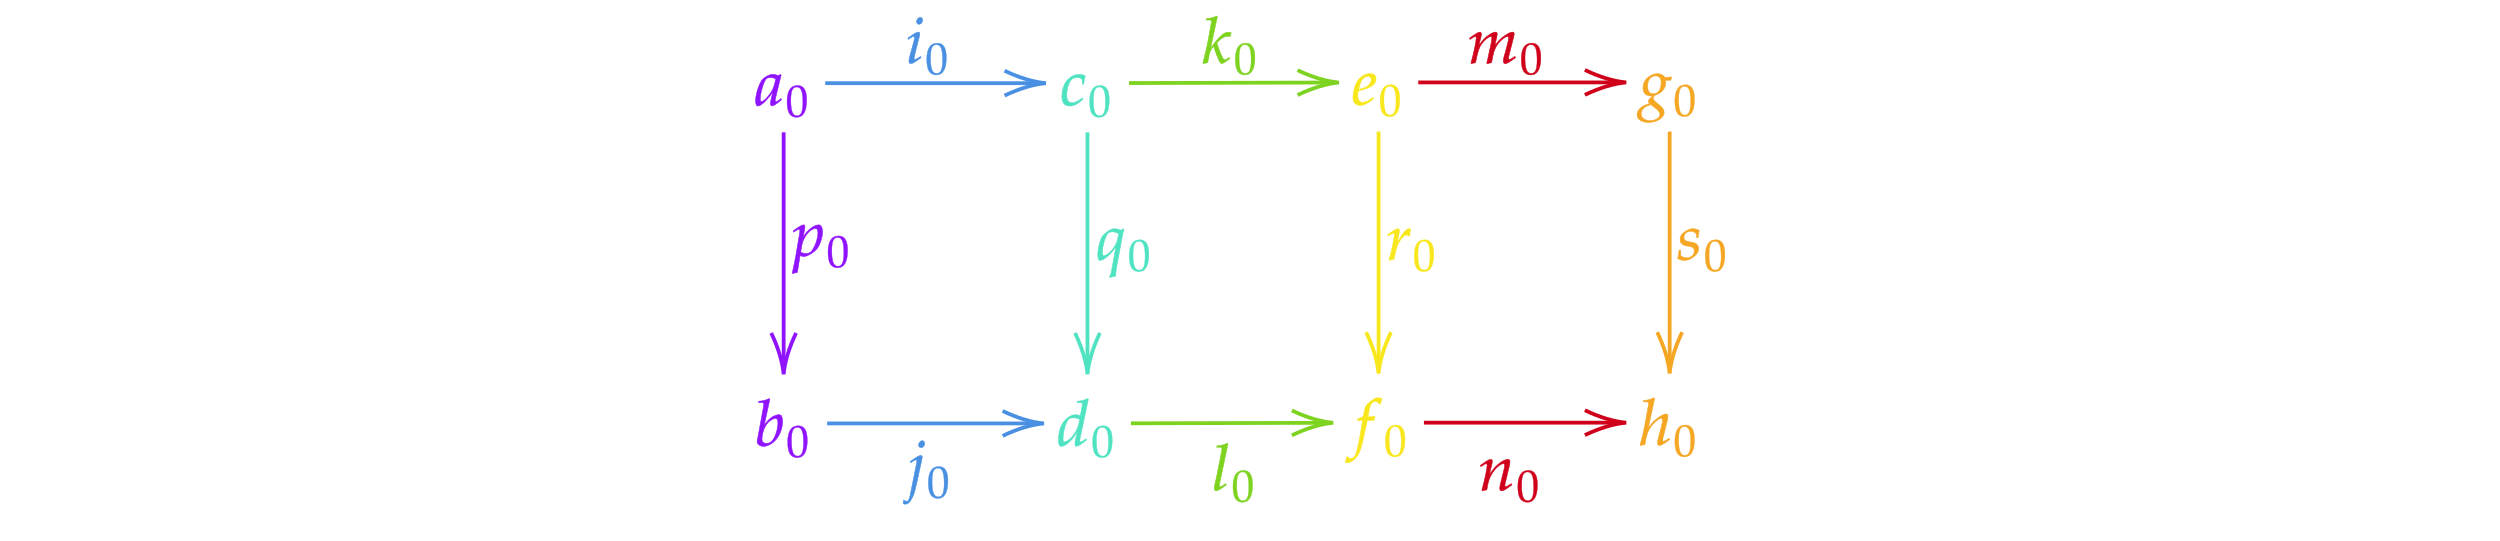
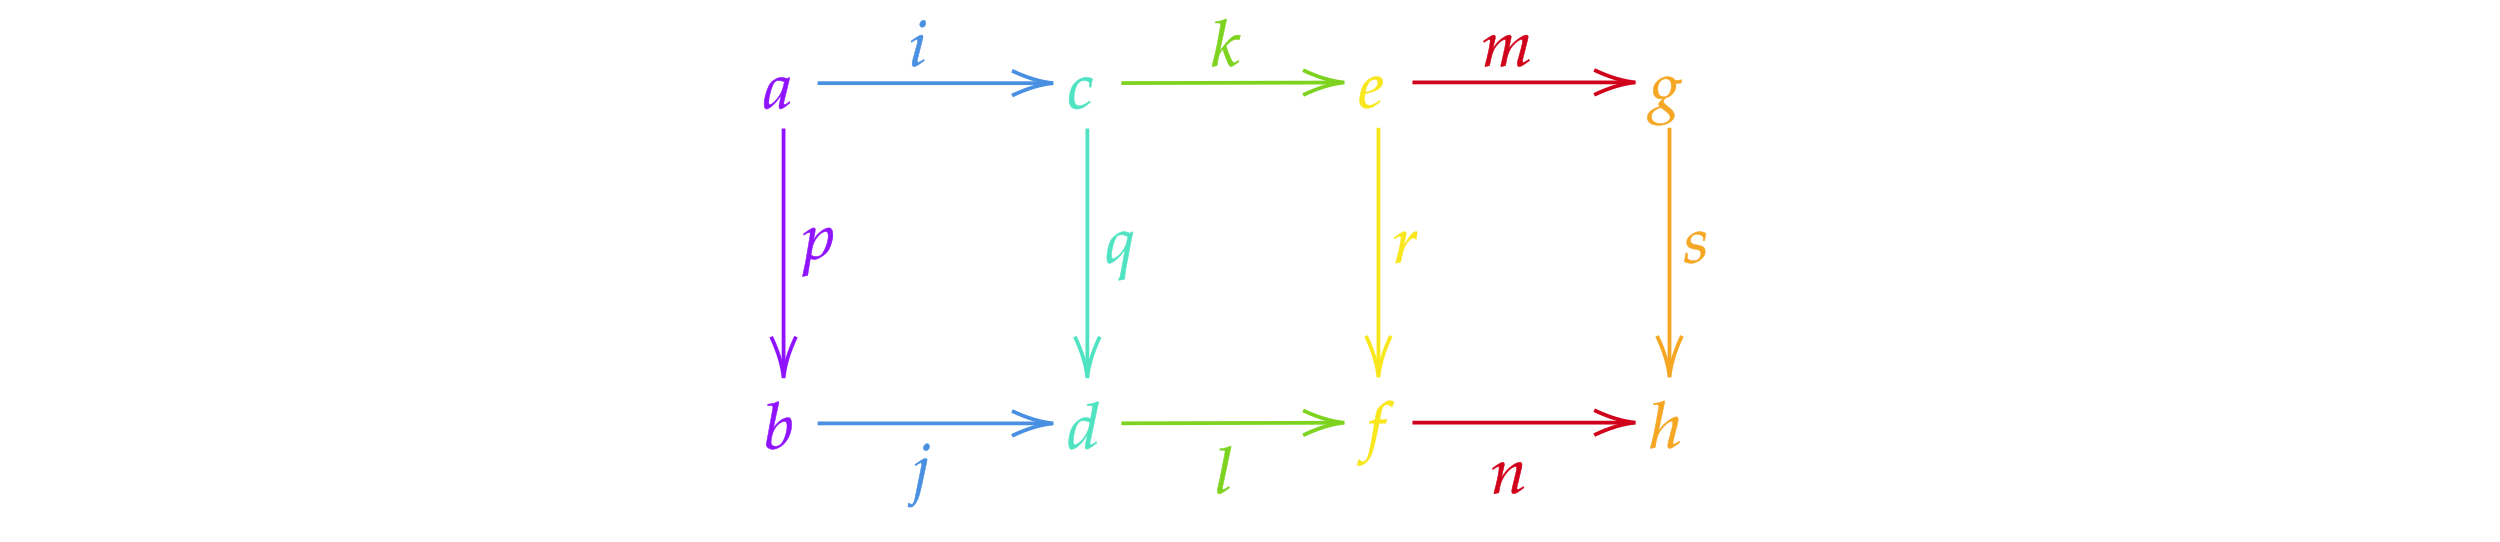
- <svg xmlns="http://www.w3.org/2000/svg" x="0" y="0" width="661.267" height="143.067" style="         width:661.267px;         height:143.067px;         background: transparent;         fill: none; ">
+ <svg xmlns="http://www.w3.org/2000/svg" x="0" y="0" width="661.333" height="143.133" style="         width:661.333px;         height:143.133px;         background: transparent;         fill: none; ">
  <svg class="role-diagram-draw-area">
    <g class="shapes-region" style="stroke: black; fill: none;">
      <g />
    </g>
    <g>
      <g class="connection-group">
        <g class="arrow-line">
-           <path class="connection real" stroke-dasharray="" d="  M218.28,22 L274.64,22" style="stroke: rgb(74, 144, 226); stroke-opacity: 1; stroke-width: 1px; fill: none; fill-opacity: 1;" />
-           <g stroke="rgb(74,144,226)" stroke-opacity="1" transform="matrix(-1,1.2246467991473532e-16,-1.2246467991473532e-16,-1,276.6389,22)" style="stroke: rgb(74, 144, 226); stroke-width: 1px;">
-             <path d=" M10.93,-3.29 Q4.96,-0.45 0,0 Q4.96,0.45 10.93,3.29" />
-           </g>
-         </g>
-       </g>
-       <g class="connection-group">
-         <g class="arrow-line">
-           <path class="connection real" stroke-dasharray="" d="  M218.78,112 L274.14,112" style="stroke: rgb(74, 144, 226); stroke-opacity: 1; stroke-width: 1px; fill: none; fill-opacity: 1;" />
-           <g stroke="rgb(74,144,226)" stroke-opacity="1" transform="matrix(-1,1.2246467991473532e-16,-1.2246467991473532e-16,-1,276.1389,112)" style="stroke: rgb(74, 144, 226); stroke-width: 1px;">
-             <path d=" M10.93,-3.29 Q4.96,-0.45 0,0 Q4.96,0.45 10.93,3.29" />
-           </g>
-         </g>
-       </g>
-       <g class="connection-group">
-         <g class="arrow-line">
-           <path class="connection real" stroke-dasharray="" d="  M207.28,35 L207.28,97" style="stroke: rgb(144, 19, 254); stroke-opacity: 1; stroke-width: 1px; fill: none; fill-opacity: 1;" />
-           <g stroke="rgb(144,19,254)" stroke-opacity="1" transform="matrix(-1.8369701987210297e-16,-1,1,-1.8369701987210297e-16,207.279,99)" style="stroke: rgb(144, 19, 254); stroke-width: 1px;">
-             <path d=" M10.93,-3.29 Q4.96,-0.45 0,0 Q4.96,0.45 10.93,3.29" />
-           </g>
-         </g>
-       </g>
-       <g class="connection-group">
-         <g class="arrow-line">
-           <path class="connection real" stroke-dasharray="" d="  M287.64,35 L287.64,97" style="stroke: rgb(80, 227, 194); stroke-opacity: 1; stroke-width: 1px; fill: none; fill-opacity: 1;" />
-           <g stroke="rgb(80,227,194)" stroke-opacity="1" transform="matrix(-1.8369701987210297e-16,-1,1,-1.8369701987210297e-16,287.6389,99)" style="stroke: rgb(80, 227, 194); stroke-width: 1px;">
-             <path d=" M10.93,-3.29 Q4.96,-0.45 0,0 Q4.96,0.45 10.93,3.29" />
-           </g>
-         </g>
-       </g>
-       <g class="connection-group">
-         <g class="arrow-line">
-           <path class="connection real" stroke-dasharray="" d="  M364.64,34.8 L364.64,96.8" style="stroke: rgb(248, 231, 28); stroke-opacity: 1; stroke-width: 1px; fill: none; fill-opacity: 1;" />
-           <g stroke="rgb(248,231,28)" stroke-opacity="1" transform="matrix(-1.8369701987210297e-16,-1,1,-1.8369701987210297e-16,364.6389,98.8)" style="stroke: rgb(248, 231, 28); stroke-width: 1px;">
-             <path d=" M10.93,-3.29 Q4.96,-0.45 0,0 Q4.96,0.45 10.93,3.29" />
-           </g>
-         </g>
-       </g>
-       <g class="connection-group">
-         <g class="arrow-line">
-           <path class="connection real" stroke-dasharray="" d="  M441.64,34.8 L441.64,96.8" style="stroke: rgb(245, 166, 35); stroke-opacity: 1; stroke-width: 1px; fill: none; fill-opacity: 1;" />
-           <g stroke="rgb(245,166,35)" stroke-opacity="1" transform="matrix(-1.8369701987210297e-16,-1,1,-1.8369701987210297e-16,441.6389,98.8)" style="stroke: rgb(245, 166, 35); stroke-width: 1px;">
-             <path d=" M10.93,-3.29 Q4.96,-0.45 0,0 Q4.96,0.45 10.93,3.29" />
-           </g>
-         </g>
-       </g>
-       <g class="connection-group">
-         <g class="arrow-line">
-           <path class="connection real" stroke-dasharray="" d="  M298.64,21.97 L352.14,21.83" style="stroke: rgb(126, 211, 33); stroke-opacity: 1; stroke-width: 1px; fill: none; fill-opacity: 1;" />
-           <g stroke="rgb(126,211,33)" stroke-opacity="1" transform="matrix(-0.9999966,0.002617991,-0.002617991,-0.9999966,354.1389,21.82728)" style="stroke: rgb(126, 211, 33); stroke-width: 1px;">
-             <path d=" M10.93,-3.29 Q4.96,-0.45 0,0 Q4.96,0.45 10.93,3.29" />
-           </g>
-         </g>
-       </g>
-       <g class="connection-group">
-         <g class="arrow-line">
-           <path class="connection real" stroke-dasharray="" d="  M299.14,111.97 L350.64,111.84" style="stroke: rgb(126, 211, 33); stroke-opacity: 1; stroke-width: 1px; fill: none; fill-opacity: 1;" />
-           <g stroke="rgb(126,211,33)" stroke-opacity="1" transform="matrix(-0.9999966,0.002617991,-0.002617991,-0.9999966,352.6389,111.8312)" style="stroke: rgb(126, 211, 33); stroke-width: 1px;">
-             <path d=" M10.93,-3.29 Q4.96,-0.45 0,0 Q4.96,0.45 10.93,3.29" />
-           </g>
-         </g>
-       </g>
-       <g class="connection-group">
-         <g class="arrow-line">
-           <path class="connection real" stroke-dasharray="" d="  M375.14,21.8 L428.14,21.8" style="stroke: rgb(208, 2, 27); stroke-opacity: 1; stroke-width: 1px; fill: none; fill-opacity: 1;" />
-           <g stroke="rgb(208,2,27)" stroke-opacity="1" transform="matrix(-1,1.2246467991473532e-16,-1.2246467991473532e-16,-1,430.1389,21.8)" style="stroke: rgb(208, 2, 27); stroke-width: 1px;">
-             <path d=" M10.93,-3.29 Q4.96,-0.45 0,0 Q4.96,0.45 10.93,3.29" />
-           </g>
-         </g>
-       </g>
-       <g class="connection-group">
-         <g class="arrow-line">
-           <path class="connection real" stroke-dasharray="" d="  M376.64,111.8 L428.14,111.8" style="stroke: rgb(208, 2, 27); stroke-opacity: 1; stroke-width: 1px; fill: none; fill-opacity: 1;" />
-           <g stroke="rgb(208,2,27)" stroke-opacity="1" transform="matrix(-1,1.2246467991473532e-16,-1.2246467991473532e-16,-1,430.1389,111.8)" style="stroke: rgb(208, 2, 27); stroke-width: 1px;">
+           <path class="connection real" stroke-dasharray="" d="  M216.28,22 L276.64,22" style="stroke: rgb(74, 144, 226); stroke-opacity: 1; stroke-width: 1px; fill: none; fill-opacity: 1;" />
+           <g stroke="rgb(74,144,226)" stroke-opacity="1" transform="matrix(-1,1.2246467991473532e-16,-1.2246467991473532e-16,-1,278.6389,22)" style="stroke: rgb(74, 144, 226); stroke-width: 1px;">
+             <path d=" M10.93,-3.29 Q4.96,-0.45 0,0 Q4.96,0.45 10.93,3.29" />
+           </g>
+         </g>
+       </g>
+       <g class="connection-group">
+         <g class="arrow-line">
+           <path class="connection real" stroke-dasharray="" d="  M216.28,112 L276.64,112" style="stroke: rgb(74, 144, 226); stroke-opacity: 1; stroke-width: 1px; fill: none; fill-opacity: 1;" />
+           <g stroke="rgb(74,144,226)" stroke-opacity="1" transform="matrix(-1,1.2246467991473532e-16,-1.2246467991473532e-16,-1,278.6389,112)" style="stroke: rgb(74, 144, 226); stroke-width: 1px;">
+             <path d=" M10.93,-3.29 Q4.96,-0.45 0,0 Q4.96,0.45 10.93,3.29" />
+           </g>
+         </g>
+       </g>
+       <g class="connection-group">
+         <g class="arrow-line">
+           <path class="connection real" stroke-dasharray="" d="  M207.28,34 L207.28,98" style="stroke: rgb(144, 19, 254); stroke-opacity: 1; stroke-width: 1px; fill: none; fill-opacity: 1;" />
+           <g stroke="rgb(144,19,254)" stroke-opacity="1" transform="matrix(-1.8369701987210297e-16,-1,1,-1.8369701987210297e-16,207.279,100)" style="stroke: rgb(144, 19, 254); stroke-width: 1px;">
+             <path d=" M10.93,-3.29 Q4.96,-0.45 0,0 Q4.96,0.45 10.93,3.29" />
+           </g>
+         </g>
+       </g>
+       <g class="connection-group">
+         <g class="arrow-line">
+           <path class="connection real" stroke-dasharray="" d="  M287.64,34 L287.64,98" style="stroke: rgb(80, 227, 194); stroke-opacity: 1; stroke-width: 1px; fill: none; fill-opacity: 1;" />
+           <g stroke="rgb(80,227,194)" stroke-opacity="1" transform="matrix(-1.8369701987210297e-16,-1,1,-1.8369701987210297e-16,287.6389,100)" style="stroke: rgb(80, 227, 194); stroke-width: 1px;">
+             <path d=" M10.93,-3.29 Q4.96,-0.45 0,0 Q4.96,0.45 10.93,3.29" />
+           </g>
+         </g>
+       </g>
+       <g class="connection-group">
+         <g class="arrow-line">
+           <path class="connection real" stroke-dasharray="" d="  M364.64,33.8 L364.64,97.8" style="stroke: rgb(248, 231, 28); stroke-opacity: 1; stroke-width: 1px; fill: none; fill-opacity: 1;" />
+           <g stroke="rgb(248,231,28)" stroke-opacity="1" transform="matrix(-1.8369701987210297e-16,-1,1,-1.8369701987210297e-16,364.6389,99.8)" style="stroke: rgb(248, 231, 28); stroke-width: 1px;">
+             <path d=" M10.93,-3.29 Q4.96,-0.45 0,0 Q4.96,0.45 10.93,3.29" />
+           </g>
+         </g>
+       </g>
+       <g class="connection-group">
+         <g class="arrow-line">
+           <path class="connection real" stroke-dasharray="" d="  M441.64,33.8 L441.64,97.8" style="stroke: rgb(245, 166, 35); stroke-opacity: 1; stroke-width: 1px; fill: none; fill-opacity: 1;" />
+           <g stroke="rgb(245,166,35)" stroke-opacity="1" transform="matrix(-1.8369701987210297e-16,-1,1,-1.8369701987210297e-16,441.6389,99.8)" style="stroke: rgb(245, 166, 35); stroke-width: 1px;">
+             <path d=" M10.93,-3.29 Q4.96,-0.45 0,0 Q4.96,0.45 10.93,3.29" />
+           </g>
+         </g>
+       </g>
+       <g class="connection-group">
+         <g class="arrow-line">
+           <path class="connection real" stroke-dasharray="" d="  M296.64,21.98 L353.64,21.83" style="stroke: rgb(126, 211, 33); stroke-opacity: 1; stroke-width: 1px; fill: none; fill-opacity: 1;" />
+           <g stroke="rgb(126,211,33)" stroke-opacity="1" transform="matrix(-0.9999966,0.002617991,-0.002617991,-0.9999966,355.6389,21.82338)" style="stroke: rgb(126, 211, 33); stroke-width: 1px;">
+             <path d=" M10.93,-3.29 Q4.96,-0.45 0,0 Q4.96,0.45 10.93,3.29" />
+           </g>
+         </g>
+       </g>
+       <g class="connection-group">
+         <g class="arrow-line">
+           <path class="connection real" stroke-dasharray="" d="  M296.64,111.98 L353.64,111.83" style="stroke: rgb(126, 211, 33); stroke-opacity: 1; stroke-width: 1px; fill: none; fill-opacity: 1;" />
+           <g stroke="rgb(126,211,33)" stroke-opacity="1" transform="matrix(-0.9999966,0.002617991,-0.002617991,-0.9999966,355.6389,111.8234)" style="stroke: rgb(126, 211, 33); stroke-width: 1px;">
+             <path d=" M10.93,-3.29 Q4.96,-0.45 0,0 Q4.96,0.45 10.93,3.29" />
+           </g>
+         </g>
+       </g>
+       <g class="connection-group">
+         <g class="arrow-line">
+           <path class="connection real" stroke-dasharray="" d="  M373.64,21.8 L430.64,21.8" style="stroke: rgb(208, 2, 27); stroke-opacity: 1; stroke-width: 1px; fill: none; fill-opacity: 1;" />
+           <g stroke="rgb(208,2,27)" stroke-opacity="1" transform="matrix(-1,1.2246467991473532e-16,-1.2246467991473532e-16,-1,432.6389,21.8)" style="stroke: rgb(208, 2, 27); stroke-width: 1px;">
+             <path d=" M10.93,-3.29 Q4.96,-0.45 0,0 Q4.96,0.45 10.93,3.29" />
+           </g>
+         </g>
+       </g>
+       <g class="connection-group">
+         <g class="arrow-line">
+           <path class="connection real" stroke-dasharray="" d="  M373.64,111.8 L430.64,111.8" style="stroke: rgb(208, 2, 27); stroke-opacity: 1; stroke-width: 1px; fill: none; fill-opacity: 1;" />
+           <g stroke="rgb(208,2,27)" stroke-opacity="1" transform="matrix(-1,1.2246467991473532e-16,-1.2246467991473532e-16,-1,432.6389,111.8)" style="stroke: rgb(208, 2, 27); stroke-width: 1px;">
            <path d=" M10.93,-3.29 Q4.96,-0.45 0,0 Q4.96,0.45 10.93,3.29" />
          </g>
        </g>
      </g>
    </g>
    <g />
    <g />
  </svg>
  <svg width="660" height="141.8" style="width:660px;height:141.8px;font-family:Asana-Math, Asana;background:transparent;">
    <g>
      <g>
        <g>
-           <g transform="matrix(1,0,0,1,715.7833,27.86667)">
+           <g transform="matrix(1,0,0,1,715.7833,27.66666)">
            <path transform="matrix(0.017,0,0,-0.017,0,0)" d="M263 689C108 689 29 566 29 324C29 207 50 106 85 57C120 8 176 -20 238 -20C389 -20 465 110 465 366C465 585 400 689 263 689ZM245 654C342 654 381 556 381 316C381 103 343 15 251 15C154 15 113 116 113 360C113 571 150 654 245 654Z" stroke="rgb(0,0,0)" stroke-opacity="1" stroke-width="8" fill="rgb(0,0,0)" fill-opacity="1" />
          </g>
        </g>
      </g>
    </g>
    <g>
      <g>
        <g>
-           <g transform="matrix(1,0,0,1,209.6667,67.66666)">
+           <g transform="matrix(1,0,0,1,212.4166,68.46666)">
            <path transform="matrix(0.017,0,0,-0.017,0,0)" d="M176 -11C232 -11 347 62 390 125C431 186 465 296 465 371C465 438 442 482 406 482C364 482 311 456 259 409C218 374 198 348 162 289L186 408C189 425 191 440 191 452C191 471 183 482 169 482C148 482 110 461 36 408L8 388L15 368L47 389C75 407 86 412 95 412C105 412 112 403 112 389C112 381 110 361 108 351L50 8C40 -52 21 -143 1 -233L-7 -270L0 -276C21 -269 41 -264 73 -259L115 3C136 -4 158 -11 176 -11ZM143 165C165 293 272 424 355 424C381 424 393 402 393 356C393 275 353 156 300 80C280 51 248 36 207 36C176 36 151 43 125 59Z" stroke="rgb(144,19,254)" stroke-opacity="1" stroke-width="8" fill="rgb(144,19,254)" fill-opacity="1" />
          </g>
        </g>
-         <g>
-           <g>
-             <g>
-               <g>
-                 <g transform="matrix(1,0,0,1,218.6667,70.60001)">
-                   <path transform="matrix(0.0119,0,0,-0.0119,0,0)" d="M263 689C108 689 29 566 29 324C29 207 50 106 85 57C120 8 176 -20 238 -20C389 -20 465 110 465 366C465 585 400 689 263 689ZM245 654C342 654 381 556 381 316C381 103 343 15 251 15C154 15 113 116 113 360C113 571 150 654 245 654Z" stroke="rgb(144,19,254)" stroke-opacity="1" stroke-width="8" fill="rgb(144,19,254)" fill-opacity="1" />
-                 </g>
-               </g>
-             </g>
-           </g>
-         </g>
-       </g>
-     </g>
-     <g>
-       <g>
-         <g>
-           <g transform="matrix(1,0,0,1,289.9666,68.68335)">
+       </g>
+     </g>
+     <g>
+       <g>
+         <g>
+           <g transform="matrix(1,0,0,1,292.4,69.46666)">
            <path transform="matrix(0.017,0,0,-0.017,0,0)" d="M385 458C342 475 313 482 284 482C209 482 121 394 103 374C63 327 24 181 24 78C24 19 36 -11 60 -11C82 -11 101 -3 133 19C180 51 259 121 308 209L232 -205C227 -229 217 -249 205 -262L214 -276C245 -268 276 -262 300 -259C304 -205 310 -150 319 -100L405 356C416 417 422 443 432 474L418 480ZM118 59C104 59 96 80 96 113C96 209 139 359 181 409C193 424 222 433 254 433C282 433 303 427 351 406L330 311C301 174 160 59 118 59Z" stroke="rgb(80,227,194)" stroke-opacity="1" stroke-width="8" fill="rgb(80,227,194)" fill-opacity="1" />
          </g>
        </g>
-         <g>
-           <g>
-             <g>
-               <g>
-                 <g transform="matrix(1,0,0,1,298.35,71.61667)">
-                   <path transform="matrix(0.0119,0,0,-0.0119,0,0)" d="M263 689C108 689 29 566 29 324C29 207 50 106 85 57C120 8 176 -20 238 -20C389 -20 465 110 465 366C465 585 400 689 263 689ZM245 654C342 654 381 556 381 316C381 103 343 15 251 15C154 15 113 116 113 360C113 571 150 654 245 654Z" stroke="rgb(80,227,194)" stroke-opacity="1" stroke-width="8" fill="rgb(80,227,194)" fill-opacity="1" />
-                 </g>
-               </g>
-             </g>
-           </g>
-         </g>
-       </g>
-     </g>
-     <g>
-       <g>
-         <g>
-           <g transform="matrix(1,0,0,1,366.6,68.68335)">
+       </g>
+     </g>
+     <g>
+       <g>
+         <g>
+           <g transform="matrix(1,0,0,1,368.4,69.46666)">
            <path transform="matrix(0.017,0,0,-0.017,0,0)" d="M368 365C371 403 376 435 384 476C373 481 369 482 364 482C333 482 302 458 266 407C227 351 188 291 172 256L204 408C208 425 210 438 210 450C210 470 202 482 187 482C166 482 128 461 54 408L26 388L33 368L65 389C93 407 104 412 113 412C123 412 130 403 130 390C130 332 87 126 47 -2L57 -9C72 -4 88 -1 111 4L124 6L150 126C168 209 191 262 235 319C269 363 296 384 318 384C333 384 343 379 354 365Z" stroke="rgb(248,231,28)" stroke-opacity="1" stroke-width="8" fill="rgb(248,231,28)" fill-opacity="1" />
          </g>
        </g>
-         <g>
-           <g>
-             <g>
-               <g>
-                 <g transform="matrix(1,0,0,1,373.7166,71.61667)">
-                   <path transform="matrix(0.0119,0,0,-0.0119,0,0)" d="M263 689C108 689 29 566 29 324C29 207 50 106 85 57C120 8 176 -20 238 -20C389 -20 465 110 465 366C465 585 400 689 263 689ZM245 654C342 654 381 556 381 316C381 103 343 15 251 15C154 15 113 116 113 360C113 571 150 654 245 654Z" stroke="rgb(248,231,28)" stroke-opacity="1" stroke-width="8" fill="rgb(248,231,28)" fill-opacity="1" />
-                 </g>
-               </g>
-             </g>
-           </g>
-         </g>
-       </g>
-     </g>
-     <g>
-       <g>
-         <g>
-           <g transform="matrix(1,0,0,1,239.55,16.68335)">
+       </g>
+     </g>
+     <g>
+       <g>
+         <g>
+           <g transform="matrix(1,0,0,1,240.4166,17.46666)">
            <path transform="matrix(0.017,0,0,-0.017,0,0)" d="M34 388L41 368L73 389C110 412 113 414 120 414C130 414 138 404 138 391C138 384 134 361 130 347L64 107C56 76 51 49 51 30C51 6 62 -9 81 -9C107 -9 143 12 241 85L231 103L205 86C176 67 153 56 144 56C137 56 131 66 131 76C131 86 133 95 138 116L215 420C219 437 221 448 221 456C221 473 212 482 196 482C174 482 137 461 62 408ZM228 712C199 712 170 679 170 645C170 620 185 604 209 604C240 604 264 633 264 671C264 695 249 712 228 712Z" stroke="rgb(74,144,226)" stroke-opacity="1" stroke-width="8" fill="rgb(74,144,226)" fill-opacity="1" />
          </g>
        </g>
-         <g>
-           <g>
-             <g>
-               <g>
-                 <g transform="matrix(1,0,0,1,244.7834,19.60001)">
-                   <path transform="matrix(0.0119,0,0,-0.0119,0,0)" d="M263 689C108 689 29 566 29 324C29 207 50 106 85 57C120 8 176 -20 238 -20C389 -20 465 110 465 366C465 585 400 689 263 689ZM245 654C342 654 381 556 381 316C381 103 343 15 251 15C154 15 113 116 113 360C113 571 150 654 245 654Z" stroke="rgb(74,144,226)" stroke-opacity="1" stroke-width="8" fill="rgb(74,144,226)" fill-opacity="1" />
-                 </g>
-               </g>
-             </g>
-           </g>
-         </g>
-       </g>
-     </g>
-     <g>
-       <g>
-         <g>
-           <g transform="matrix(1,0,0,1,317.9333,16.68335)">
+       </g>
+     </g>
+     <g>
+       <g>
+         <g>
+           <g transform="matrix(1,0,0,1,320.4,17.46666)">
            <path transform="matrix(0.017,0,0,-0.017,0,0)" d="M240 722L228 733C176 707 140 698 68 691L64 670L112 670C136 670 146 663 146 646C146 638 145 629 144 622L96 354C82 279 66 210 14 1L23 -9L90 8L113 132C122 180 146 225 180 259C249 59 281 -9 306 -9C319 -9 343 4 387 35L433 67L425 86L382 62C368 54 361 52 353 52C343 52 336 58 327 75C292 139 270 193 231 316L245 330C306 391 352 416 402 416C410 416 421 414 438 410L455 473C437 479 419 482 407 482C341 482 258 405 133 230Z" stroke="rgb(126,211,33)" stroke-opacity="1" stroke-width="8" fill="rgb(126,211,33)" fill-opacity="1" />
          </g>
        </g>
-         <g>
-           <g>
-             <g>
-               <g>
-                 <g transform="matrix(1,0,0,1,326.4,19.60001)">
-                   <path transform="matrix(0.0119,0,0,-0.0119,0,0)" d="M263 689C108 689 29 566 29 324C29 207 50 106 85 57C120 8 176 -20 238 -20C389 -20 465 110 465 366C465 585 400 689 263 689ZM245 654C342 654 381 556 381 316C381 103 343 15 251 15C154 15 113 116 113 360C113 571 150 654 245 654Z" stroke="rgb(126,211,33)" stroke-opacity="1" stroke-width="8" fill="rgb(126,211,33)" fill-opacity="1" />
-                 </g>
-               </g>
-             </g>
-           </g>
-         </g>
-       </g>
-     </g>
-     <g>
-       <g>
-         <g>
-           <g transform="matrix(1,0,0,1,388.3,16.68335)">
+       </g>
+     </g>
+     <g>
+       <g>
+         <g>
+           <g transform="matrix(1,0,0,1,392.0333,17.46666)">
            <path transform="matrix(0.017,0,0,-0.017,0,0)" d="M730 103L704 86C675 67 653 56 643 56C636 56 630 65 630 76C630 86 632 95 637 116L712 413C716 430 719 446 719 454C719 471 709 482 693 482C664 482 626 464 565 421C502 376 467 341 418 272L448 409C452 429 455 444 455 451C455 470 445 482 429 482C399 482 353 460 298 418C254 384 234 363 169 275L202 408C206 424 208 439 208 451C208 470 199 482 185 482C164 482 126 461 52 408L24 388L31 368C68 391 103 414 110 414C121 414 128 404 128 389C128 338 87 145 46 2L49 -9L117 6L139 108C163 219 190 278 245 338C287 384 332 414 360 414C367 414 371 406 371 393C371 358 349 244 308 69L292 2L297 -9L366 6L387 113C403 194 437 269 481 318C536 379 586 414 618 414C626 414 631 405 631 389C631 365 628 351 606 264C566 105 550 84 550 31C550 6 561 -9 580 -9C606 -9 642 12 740 85Z" stroke="rgb(208,2,27)" stroke-opacity="1" stroke-width="8" fill="rgb(208,2,27)" fill-opacity="1" />
          </g>
        </g>
-         <g>
-           <g>
-             <g>
-               <g>
-                 <g transform="matrix(1,0,0,1,402.0334,19.60001)">
-                   <path transform="matrix(0.0119,0,0,-0.0119,0,0)" d="M263 689C108 689 29 566 29 324C29 207 50 106 85 57C120 8 176 -20 238 -20C389 -20 465 110 465 366C465 585 400 689 263 689ZM245 654C342 654 381 556 381 316C381 103 343 15 251 15C154 15 113 116 113 360C113 571 150 654 245 654Z" stroke="rgb(208,2,27)" stroke-opacity="1" stroke-width="8" fill="rgb(208,2,27)" fill-opacity="1" />
-                 </g>
-               </g>
-             </g>
-           </g>
-         </g>
-       </g>
-     </g>
-     <g>
-       <g>
-         <g>
-           <g transform="matrix(1,0,0,1,239.1167,128.6667)">
+       </g>
+     </g>
+     <g>
+       <g>
+         <g>
+           <g transform="matrix(1,0,0,1,240.4166,129.4667)">
            <path transform="matrix(0.017,0,0,-0.017,0,0)" d="M194 351L94 -144C83 -196 65 -231 47 -231C33 -231 15 -225 -6 -212L-14 -269C-4 -274 9 -276 24 -276C64 -276 104 -233 140 -152C160 -107 174 -57 202 70L278 420C282 438 284 451 284 457C284 473 275 482 259 482C237 482 200 461 125 408L97 388L104 368L136 389C173 412 176 414 183 414C193 414 201 404 201 391C201 382 194 356 194 351ZM285 712C256 712 227 679 227 645C227 620 242 604 266 604C297 604 321 633 321 671C321 695 306 712 285 712Z" stroke="rgb(74,144,226)" stroke-opacity="1" stroke-width="8" fill="rgb(74,144,226)" fill-opacity="1" />
          </g>
        </g>
-         <g>
-           <g>
-             <g>
-               <g>
-                 <g transform="matrix(1,0,0,1,245.2,131.6)">
-                   <path transform="matrix(0.0119,0,0,-0.0119,0,0)" d="M263 689C108 689 29 566 29 324C29 207 50 106 85 57C120 8 176 -20 238 -20C389 -20 465 110 465 366C465 585 400 689 263 689ZM245 654C342 654 381 556 381 316C381 103 343 15 251 15C154 15 113 116 113 360C113 571 150 654 245 654Z" stroke="rgb(74,144,226)" stroke-opacity="1" stroke-width="8" fill="rgb(74,144,226)" fill-opacity="1" />
-                 </g>
-               </g>
-             </g>
-           </g>
-         </g>
-       </g>
-     </g>
-     <g>
-       <g>
-         <g>
-           <g transform="matrix(1,0,0,1,320.55,129.6833)">
+       </g>
+     </g>
+     <g>
+       <g>
+         <g>
+           <g transform="matrix(1,0,0,1,321.4,130.4667)">
            <path transform="matrix(0.017,0,0,-0.017,0,0)" d="M251 722L239 733C187 707 151 698 79 691L75 670L123 670C147 670 157 663 157 648C157 645 157 640 154 622C143 567 70 182 55 132C42 82 36 52 36 31C36 6 47 -9 66 -9C92 -9 128 12 226 85L216 103L190 86C161 67 139 56 129 56C122 56 116 66 116 76C116 82 117 89 120 104Z" stroke="rgb(126,211,33)" stroke-opacity="1" stroke-width="8" fill="rgb(126,211,33)" fill-opacity="1" />
          </g>
        </g>
-         <g>
-           <g>
-             <g>
-               <g>
-                 <g transform="matrix(1,0,0,1,325.7834,132.6167)">
-                   <path transform="matrix(0.0119,0,0,-0.0119,0,0)" d="M263 689C108 689 29 566 29 324C29 207 50 106 85 57C120 8 176 -20 238 -20C389 -20 465 110 465 366C465 585 400 689 263 689ZM245 654C342 654 381 556 381 316C381 103 343 15 251 15C154 15 113 116 113 360C113 571 150 654 245 654Z" stroke="rgb(126,211,33)" stroke-opacity="1" stroke-width="8" fill="rgb(126,211,33)" fill-opacity="1" />
-                 </g>
-               </g>
-             </g>
-           </g>
-         </g>
-       </g>
-     </g>
-     <g>
-       <g>
-         <g>
-           <g transform="matrix(1,0,0,1,391.1833,129.6833)">
+       </g>
+     </g>
+     <g>
+       <g>
+         <g>
+           <g transform="matrix(1,0,0,1,394.4,130.4667)">
            <path transform="matrix(0.017,0,0,-0.017,0,0)" d="M24 388L31 368L63 389C100 412 103 414 110 414C121 414 128 404 128 389C128 338 87 145 46 2L53 -9C78 -2 101 4 123 8C142 134 163 199 209 268C263 352 338 414 383 414C394 414 400 405 400 390C400 372 397 351 389 319L337 107C328 70 324 47 324 31C324 6 335 -9 354 -9C380 -9 416 12 514 85L504 103L478 86C449 67 427 56 417 56C410 56 404 65 404 76C404 81 405 92 406 96L472 372C479 401 483 429 483 446C483 469 472 482 452 482C410 482 341 444 282 389C244 354 216 320 164 247L202 408C206 426 208 438 208 449C208 470 200 482 185 482C164 482 125 460 52 408Z" stroke="rgb(208,2,27)" stroke-opacity="1" stroke-width="8" fill="rgb(208,2,27)" fill-opacity="1" />
          </g>
        </g>
-         <g>
-           <g>
-             <g>
-               <g>
-                 <g transform="matrix(1,0,0,1,401.1333,132.6167)">
-                   <path transform="matrix(0.0119,0,0,-0.0119,0,0)" d="M263 689C108 689 29 566 29 324C29 207 50 106 85 57C120 8 176 -20 238 -20C389 -20 465 110 465 366C465 585 400 689 263 689ZM245 654C342 654 381 556 381 316C381 103 343 15 251 15C154 15 113 116 113 360C113 571 150 654 245 654Z" stroke="rgb(208,2,27)" stroke-opacity="1" stroke-width="8" fill="rgb(208,2,27)" fill-opacity="1" />
-                 </g>
-               </g>
-             </g>
-           </g>
-         </g>
-       </g>
-     </g>
-     <g>
-       <g>
-         <g>
-           <g transform="matrix(1,0,0,1,199.7834,27.86667)">
+       </g>
+     </g>
+     <g>
+       <g>
+         <g>
+           <g transform="matrix(1,0,0,1,202.0667,28.66666)">
            <path transform="matrix(0.017,0,0,-0.017,0,0)" d="M271 204L242 77C238 60 236 42 236 26C236 4 245 -9 260 -9C283 -9 324 17 406 85L399 106C375 86 346 59 324 59C315 59 309 68 309 82C309 87 309 90 310 93L402 472L392 481L359 463C318 478 301 482 274 482C246 482 226 477 199 464C137 433 104 403 79 354C35 265 4 145 4 67C4 23 19 -11 38 -11C75 -11 155 41 271 204ZM319 414C297 305 278 253 244 201C187 117 126 59 94 59C82 59 76 72 76 99C76 163 104 280 139 360C163 415 186 433 234 433C257 433 275 429 319 414Z" stroke="rgb(144,19,254)" stroke-opacity="1" stroke-width="8" fill="rgb(144,19,254)" fill-opacity="1" />
          </g>
        </g>
-         <g>
-           <g>
-             <g>
-               <g>
-                 <g transform="matrix(1,0,0,1,207.8333,30.79999)">
-                   <path transform="matrix(0.0119,0,0,-0.0119,0,0)" d="M263 689C108 689 29 566 29 324C29 207 50 106 85 57C120 8 176 -20 238 -20C389 -20 465 110 465 366C465 585 400 689 263 689ZM245 654C342 654 381 556 381 316C381 103 343 15 251 15C154 15 113 116 113 360C113 571 150 654 245 654Z" stroke="rgb(144,19,254)" stroke-opacity="1" stroke-width="8" fill="rgb(144,19,254)" fill-opacity="1" />
-                 </g>
-               </g>
-             </g>
-           </g>
-         </g>
-       </g>
-     </g>
-     <g>
-       <g>
-         <g>
-           <g transform="matrix(1,0,0,1,280.45,27.86667)">
+       </g>
+     </g>
+     <g>
+       <g>
+         <g>
+           <g transform="matrix(1,0,0,1,282.4,28.66666)">
            <path transform="matrix(0.017,0,0,-0.017,0,0)" d="M342 330L365 330C373 395 380 432 389 458C365 473 330 482 293 482C248 483 175 463 118 400C64 352 25 241 25 136C25 40 67 -11 147 -11C201 -11 249 9 304 54L354 95L346 115L331 105C259 57 221 40 186 40C130 40 101 80 101 159C101 267 136 371 185 409C206 425 230 433 261 433C306 433 342 414 342 390Z" stroke="rgb(80,227,194)" stroke-opacity="1" stroke-width="8" fill="rgb(80,227,194)" fill-opacity="1" />
          </g>
        </g>
-         <g>
-           <g>
-             <g>
-               <g>
-                 <g transform="matrix(1,0,0,1,287.8667,30.79999)">
-                   <path transform="matrix(0.0119,0,0,-0.0119,0,0)" d="M263 689C108 689 29 566 29 324C29 207 50 106 85 57C120 8 176 -20 238 -20C389 -20 465 110 465 366C465 585 400 689 263 689ZM245 654C342 654 381 556 381 316C381 103 343 15 251 15C154 15 113 116 113 360C113 571 150 654 245 654Z" stroke="rgb(80,227,194)" stroke-opacity="1" stroke-width="8" fill="rgb(80,227,194)" fill-opacity="1" />
-                 </g>
-               </g>
-             </g>
-           </g>
-         </g>
-       </g>
-     </g>
-     <g>
-       <g>
-         <g>
-           <g transform="matrix(1,0,0,1,199.6333,117.8833)">
+       </g>
+     </g>
+     <g>
+       <g>
+         <g>
+           <g transform="matrix(1,0,0,1,202.0667,118.6667)">
            <path transform="matrix(0.017,0,0,-0.017,0,0)" d="M235 722L223 733C171 707 135 698 63 691L59 670L107 670C131 670 141 663 141 646C141 639 140 628 139 622L38 71C37 68 37 64 37 61C37 22 85 -11 140 -11C177 -11 228 8 271 39C367 107 433 244 433 376C433 414 424 453 412 468C405 477 392 482 377 482C353 482 323 474 295 460C244 433 211 403 149 324ZM322 424C348 424 361 401 361 352C361 288 340 202 310 137C277 68 237 36 183 36C137 36 112 59 112 101C112 135 127 276 208 361C241 395 293 424 322 424Z" stroke="rgb(144,19,254)" stroke-opacity="1" stroke-width="8" fill="rgb(144,19,254)" fill-opacity="1" />
          </g>
        </g>
-         <g>
-           <g>
-             <g>
-               <g>
-                 <g transform="matrix(1,0,0,1,208,120.8167)">
-                   <path transform="matrix(0.0119,0,0,-0.0119,0,0)" d="M263 689C108 689 29 566 29 324C29 207 50 106 85 57C120 8 176 -20 238 -20C389 -20 465 110 465 366C465 585 400 689 263 689ZM245 654C342 654 381 556 381 316C381 103 343 15 251 15C154 15 113 116 113 360C113 571 150 654 245 654Z" stroke="rgb(144,19,254)" stroke-opacity="1" stroke-width="8" fill="rgb(144,19,254)" fill-opacity="1" />
-                 </g>
-               </g>
-             </g>
-           </g>
-         </g>
-       </g>
-     </g>
-     <g>
-       <g>
-         <g>
-           <g transform="matrix(1,0,0,1,279.6667,117.8833)">
+       </g>
+     </g>
+     <g>
+       <g>
+         <g>
+           <g transform="matrix(1,0,0,1,282.4,118.6667)">
            <path transform="matrix(0.017,0,0,-0.017,0,0)" d="M483 722L471 733C419 707 383 698 311 691L307 670L355 670C379 670 389 663 389 646C389 638 388 629 387 622L359 468C329 477 302 482 277 482C208 482 114 410 68 323C37 265 17 170 17 86C17 21 32 -11 61 -11C88 -11 125 6 159 33C213 77 246 116 313 217L290 126C279 82 274 50 274 24C274 3 283 -9 300 -9C317 -9 341 3 375 28L456 88L446 107L402 76C388 66 372 59 363 59C355 59 349 68 349 82C349 90 350 99 357 128ZM114 59C98 59 89 73 89 98C89 224 135 380 184 418C197 428 216 433 243 433C287 433 316 427 349 410L337 351C300 171 159 59 114 59Z" stroke="rgb(80,227,194)" stroke-opacity="1" stroke-width="8" fill="rgb(80,227,194)" fill-opacity="1" />
          </g>
        </g>
-         <g>
-           <g>
-             <g>
-               <g>
-                 <g transform="matrix(1,0,0,1,288.6667,120.8167)">
-                   <path transform="matrix(0.0119,0,0,-0.0119,0,0)" d="M263 689C108 689 29 566 29 324C29 207 50 106 85 57C120 8 176 -20 238 -20C389 -20 465 110 465 366C465 585 400 689 263 689ZM245 654C342 654 381 556 381 316C381 103 343 15 251 15C154 15 113 116 113 360C113 571 150 654 245 654Z" stroke="rgb(80,227,194)" stroke-opacity="1" stroke-width="8" fill="rgb(80,227,194)" fill-opacity="1" />
-                 </g>
-               </g>
-             </g>
-           </g>
-         </g>
-       </g>
-     </g>
-     <g>
-       <g>
-         <g>
-           <g transform="matrix(1,0,0,1,357.6,27.68335)">
+       </g>
+     </g>
+     <g>
+       <g>
+         <g>
+           <g transform="matrix(1,0,0,1,359.4,28.46666)">
            <path transform="matrix(0.017,0,0,-0.017,0,0)" d="M328 111L304 94C251 56 203 36 167 36C120 36 91 73 91 133C91 158 94 185 99 214C116 218 225 248 250 259C335 296 374 342 374 404C374 451 340 482 290 482C222 496 112 423 75 349C45 299 15 180 15 113C15 35 59 -11 131 -11C188 -11 244 17 336 92ZM113 274C130 343 150 386 179 412C197 428 228 440 252 440C281 440 300 420 300 388C300 344 265 297 213 272C185 258 149 247 104 237Z" stroke="rgb(248,231,28)" stroke-opacity="1" stroke-width="8" fill="rgb(248,231,28)" fill-opacity="1" />
          </g>
        </g>
-         <g>
-           <g>
-             <g>
-               <g>
-                 <g transform="matrix(1,0,0,1,364.7166,30.61667)">
-                   <path transform="matrix(0.0119,0,0,-0.0119,0,0)" d="M263 689C108 689 29 566 29 324C29 207 50 106 85 57C120 8 176 -20 238 -20C389 -20 465 110 465 366C465 585 400 689 263 689ZM245 654C342 654 381 556 381 316C381 103 343 15 251 15C154 15 113 116 113 360C113 571 150 654 245 654Z" stroke="rgb(248,231,28)" stroke-opacity="1" stroke-width="8" fill="rgb(248,231,28)" fill-opacity="1" />
-                 </g>
-               </g>
-             </g>
-           </g>
-         </g>
-       </g>
-     </g>
-     <g>
-       <g>
-         <g>
-           <g transform="matrix(1,0,0,1,356.2334,117.6833)">
+       </g>
+     </g>
+     <g>
+       <g>
+         <g>
+           <g transform="matrix(1,0,0,1,359.4,118.4667)">
            <path transform="matrix(0.017,0,0,-0.017,0,0)" d="M345 437L329 437L350 549C366 635 394 673 440 673C470 673 497 658 512 634L522 638C527 654 537 685 545 705L550 720C534 727 503 733 480 733C469 733 453 730 445 726C421 715 339 654 316 630C294 608 282 578 271 521L256 442C215 422 195 414 170 405L165 383L246 383L237 327C207 132 170 -54 148 -123C130 -182 100 -213 64 -213C41 -213 30 -206 12 -184L-2 -188C-6 -211 -20 -259 -25 -268C-16 -273 -1 -276 10 -276C51 -276 105 -245 144 -198C215 -114 235 -18 319 383L423 383C427 402 434 425 440 439L436 446C407 439 408 437 345 437Z" stroke="rgb(248,231,28)" stroke-opacity="1" stroke-width="8" fill="rgb(248,231,28)" fill-opacity="1" />
          </g>
        </g>
-         <g>
-           <g>
-             <g>
-               <g>
-                 <g transform="matrix(1,0,0,1,366.1,120.6167)">
-                   <path transform="matrix(0.0119,0,0,-0.0119,0,0)" d="M263 689C108 689 29 566 29 324C29 207 50 106 85 57C120 8 176 -20 238 -20C389 -20 465 110 465 366C465 585 400 689 263 689ZM245 654C342 654 381 556 381 316C381 103 343 15 251 15C154 15 113 116 113 360C113 571 150 654 245 654Z" stroke="rgb(248,231,28)" stroke-opacity="1" stroke-width="8" fill="rgb(248,231,28)" fill-opacity="1" />
-                 </g>
-               </g>
-             </g>
-           </g>
-         </g>
-       </g>
-     </g>
-     <g>
-       <g>
-         <g>
-           <g transform="matrix(1,0,0,1,433.65,27.68335)">
+       </g>
+     </g>
+     <g>
+       <g>
+         <g>
+           <g transform="matrix(1,0,0,1,436.4,28.46666)">
            <path transform="matrix(0.017,0,0,-0.017,0,0)" d="M275 482C208 482 55 419 55 259C55 182 100 136 177 136C185 136 196 136 207 137L166 99C150 84 139 66 139 52C139 42 146 31 160 19C91 -4 -37 -48 -37 -159C-37 -230 33 -276 142 -276C271 -276 384 -204 384 -121C384 -85 363 -49 320 -14L260 35C226 62 213 81 213 100C213 114 228 128 240 146C338 170 409 253 409 342C409 357 406 376 405 380C422 378 430 378 439 378C456 378 466 379 489 382L498 427L495 433C467 426 447 424 393 424C393 425 369 482 275 482ZM176 1L253 -58C299 -94 318 -121 318 -154C318 -206 249 -248 166 -248C84 -248 27 -206 27 -145C27 -43 137 -11 176 1ZM250 448C308 448 337 412 337 341C337 238 289 168 219 168C158 168 126 209 126 288C126 383 177 448 250 448Z" stroke="rgb(245,166,35)" stroke-opacity="1" stroke-width="8" fill="rgb(245,166,35)" fill-opacity="1" />
          </g>
        </g>
-         <g>
-           <g>
-             <g>
-               <g>
-                 <g transform="matrix(1,0,0,1,442.6667,30.61667)">
-                   <path transform="matrix(0.0119,0,0,-0.0119,0,0)" d="M263 689C108 689 29 566 29 324C29 207 50 106 85 57C120 8 176 -20 238 -20C389 -20 465 110 465 366C465 585 400 689 263 689ZM245 654C342 654 381 556 381 316C381 103 343 15 251 15C154 15 113 116 113 360C113 571 150 654 245 654Z" stroke="rgb(245,166,35)" stroke-opacity="1" stroke-width="8" fill="rgb(245,166,35)" fill-opacity="1" />
-                 </g>
-               </g>
-             </g>
-           </g>
-         </g>
-       </g>
-     </g>
-     <g>
-       <g>
-         <g>
-           <g transform="matrix(1,0,0,1,433.65,117.6833)">
+       </g>
+     </g>
+     <g>
+       <g>
+         <g>
+           <g transform="matrix(1,0,0,1,436.4,118.4667)">
            <path transform="matrix(0.017,0,0,-0.017,0,0)" d="M236 722L224 733C179 711 138 697 64 691L60 670L108 670C126 670 142 667 142 647C142 641 142 632 140 622L98 388C78 272 36 80 10 2L17 -9L86 7C94 64 108 164 148 236C193 317 296 414 338 414C349 414 360 407 360 393C360 375 355 342 345 303L294 107C288 85 281 55 281 31C281 6 291 -9 312 -9C344 -9 412 41 471 85L461 103L435 86C412 71 386 56 374 56C367 56 361 65 361 76C361 88 364 101 368 116L432 372C438 398 443 423 443 447C443 464 437 482 411 482C376 482 299 437 231 374C198 343 172 308 144 273L140 275Z" stroke="rgb(245,166,35)" stroke-opacity="1" stroke-width="8" fill="rgb(245,166,35)" fill-opacity="1" />
          </g>
        </g>
-         <g>
-           <g>
-             <g>
-               <g>
-                 <g transform="matrix(1,0,0,1,442.6667,120.6167)">
-                   <path transform="matrix(0.0119,0,0,-0.0119,0,0)" d="M263 689C108 689 29 566 29 324C29 207 50 106 85 57C120 8 176 -20 238 -20C389 -20 465 110 465 366C465 585 400 689 263 689ZM245 654C342 654 381 556 381 316C381 103 343 15 251 15C154 15 113 116 113 360C113 571 150 654 245 654Z" stroke="rgb(245,166,35)" stroke-opacity="1" stroke-width="8" fill="rgb(245,166,35)" fill-opacity="1" />
-                 </g>
-               </g>
-             </g>
-           </g>
-         </g>
-       </g>
-     </g>
-     <g>
-       <g>
-         <g>
-           <g transform="matrix(1,0,0,1,443.6,68.68335)">
+       </g>
+     </g>
+     <g>
+       <g>
+         <g>
+           <g transform="matrix(1,0,0,1,445.4,69.46666)">
            <path transform="matrix(0.017,0,0,-0.017,0,0)" d="M31 148C26 97 20 62 9 16C47 -2 81 -11 116 -11C165 -11 211 7 262 47C313 87 334 124 334 174C334 228 302 257 228 271L185 279C125 290 106 307 106 348C106 401 151 442 208 442C249 442 287 424 303 397L303 342L326 342C330 377 334 404 345 455C306 474 278 482 245 482C193 482 132 452 84 404C58 377 47 352 47 316C47 260 78 228 144 215L207 203C251 195 267 177 267 138C267 73 221 29 150 29C115 29 84 40 56 64L56 148Z" stroke="rgb(245,166,35)" stroke-opacity="1" stroke-width="8" fill="rgb(245,166,35)" fill-opacity="1" />
-           </g>
-         </g>
-         <g>
-           <g>
-             <g>
-               <g>
-                 <g transform="matrix(1,0,0,1,450.7166,71.61667)">
-                   <path transform="matrix(0.0119,0,0,-0.0119,0,0)" d="M263 689C108 689 29 566 29 324C29 207 50 106 85 57C120 8 176 -20 238 -20C389 -20 465 110 465 366C465 585 400 689 263 689ZM245 654C342 654 381 556 381 316C381 103 343 15 251 15C154 15 113 116 113 360C113 571 150 654 245 654Z" stroke="rgb(245,166,35)" stroke-opacity="1" stroke-width="8" fill="rgb(245,166,35)" fill-opacity="1" />
-                 </g>
-               </g>
-             </g>
          </g>
        </g>
      </g>
    </g>
  </svg>
</svg>
